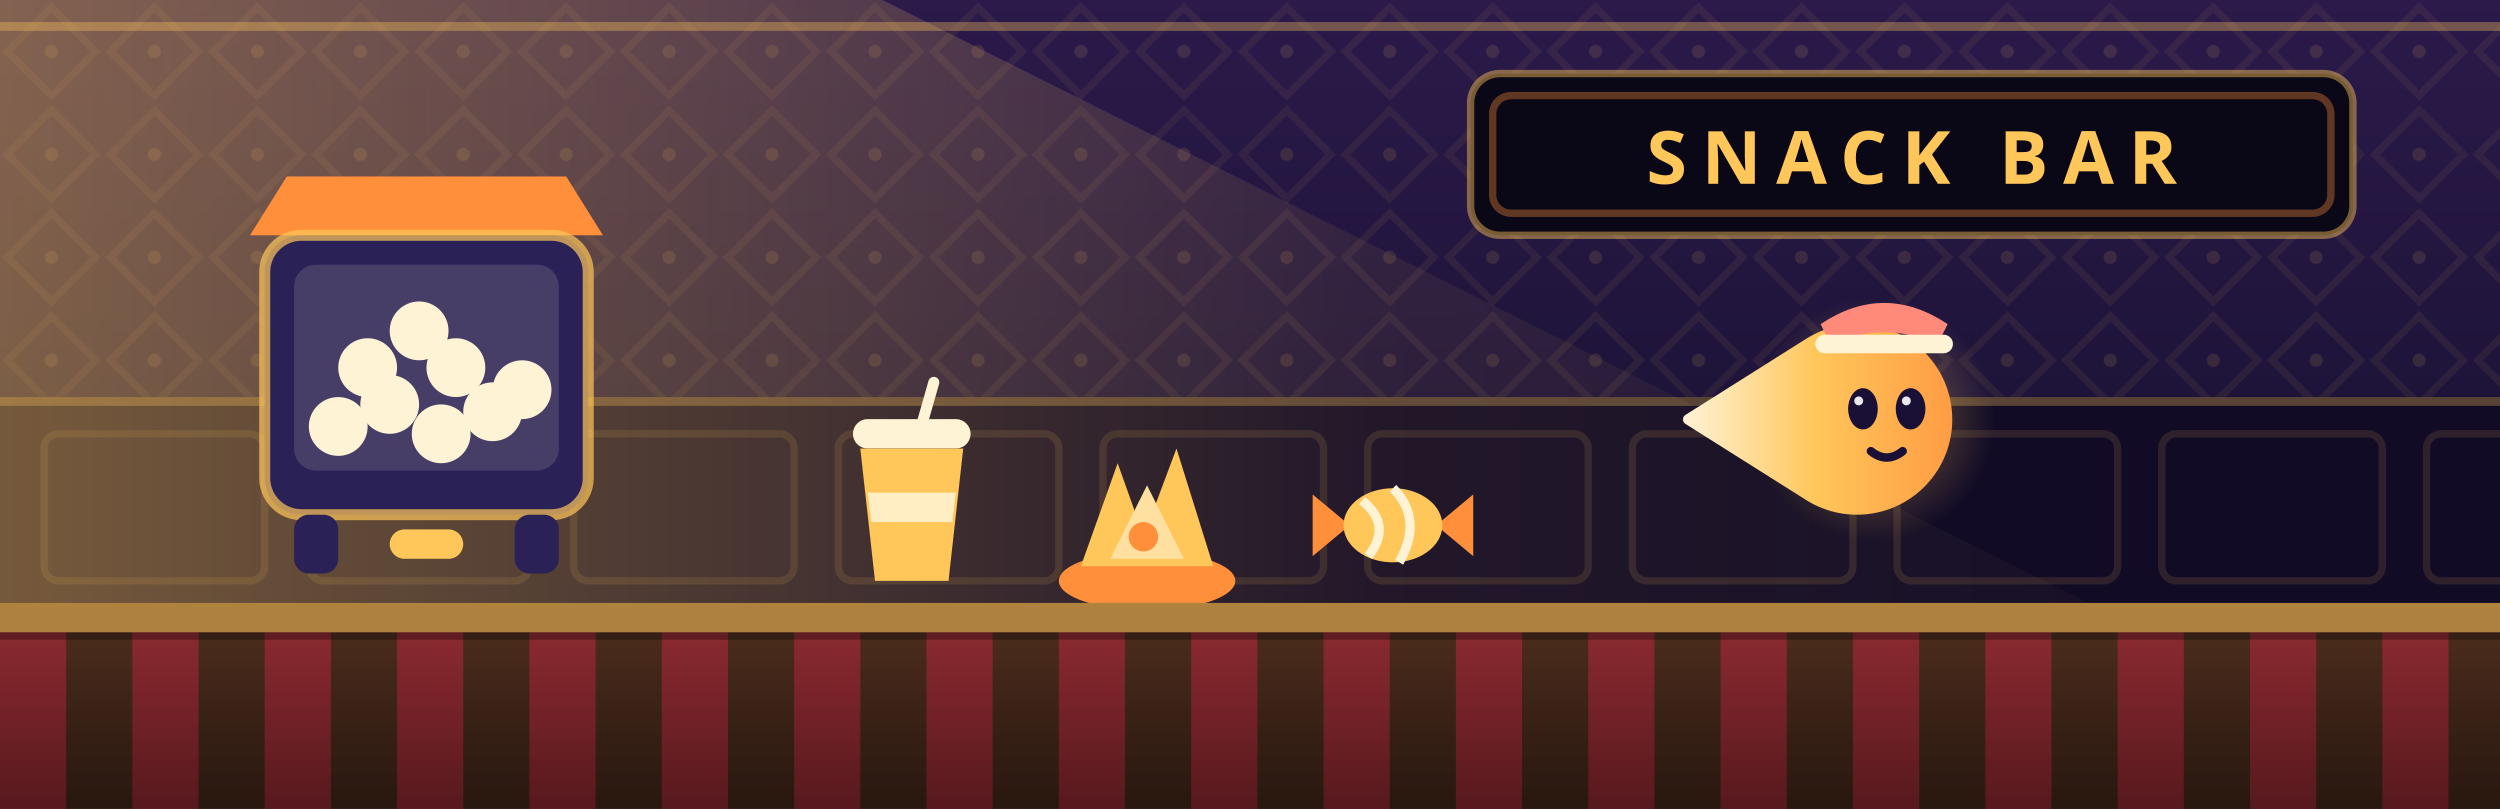
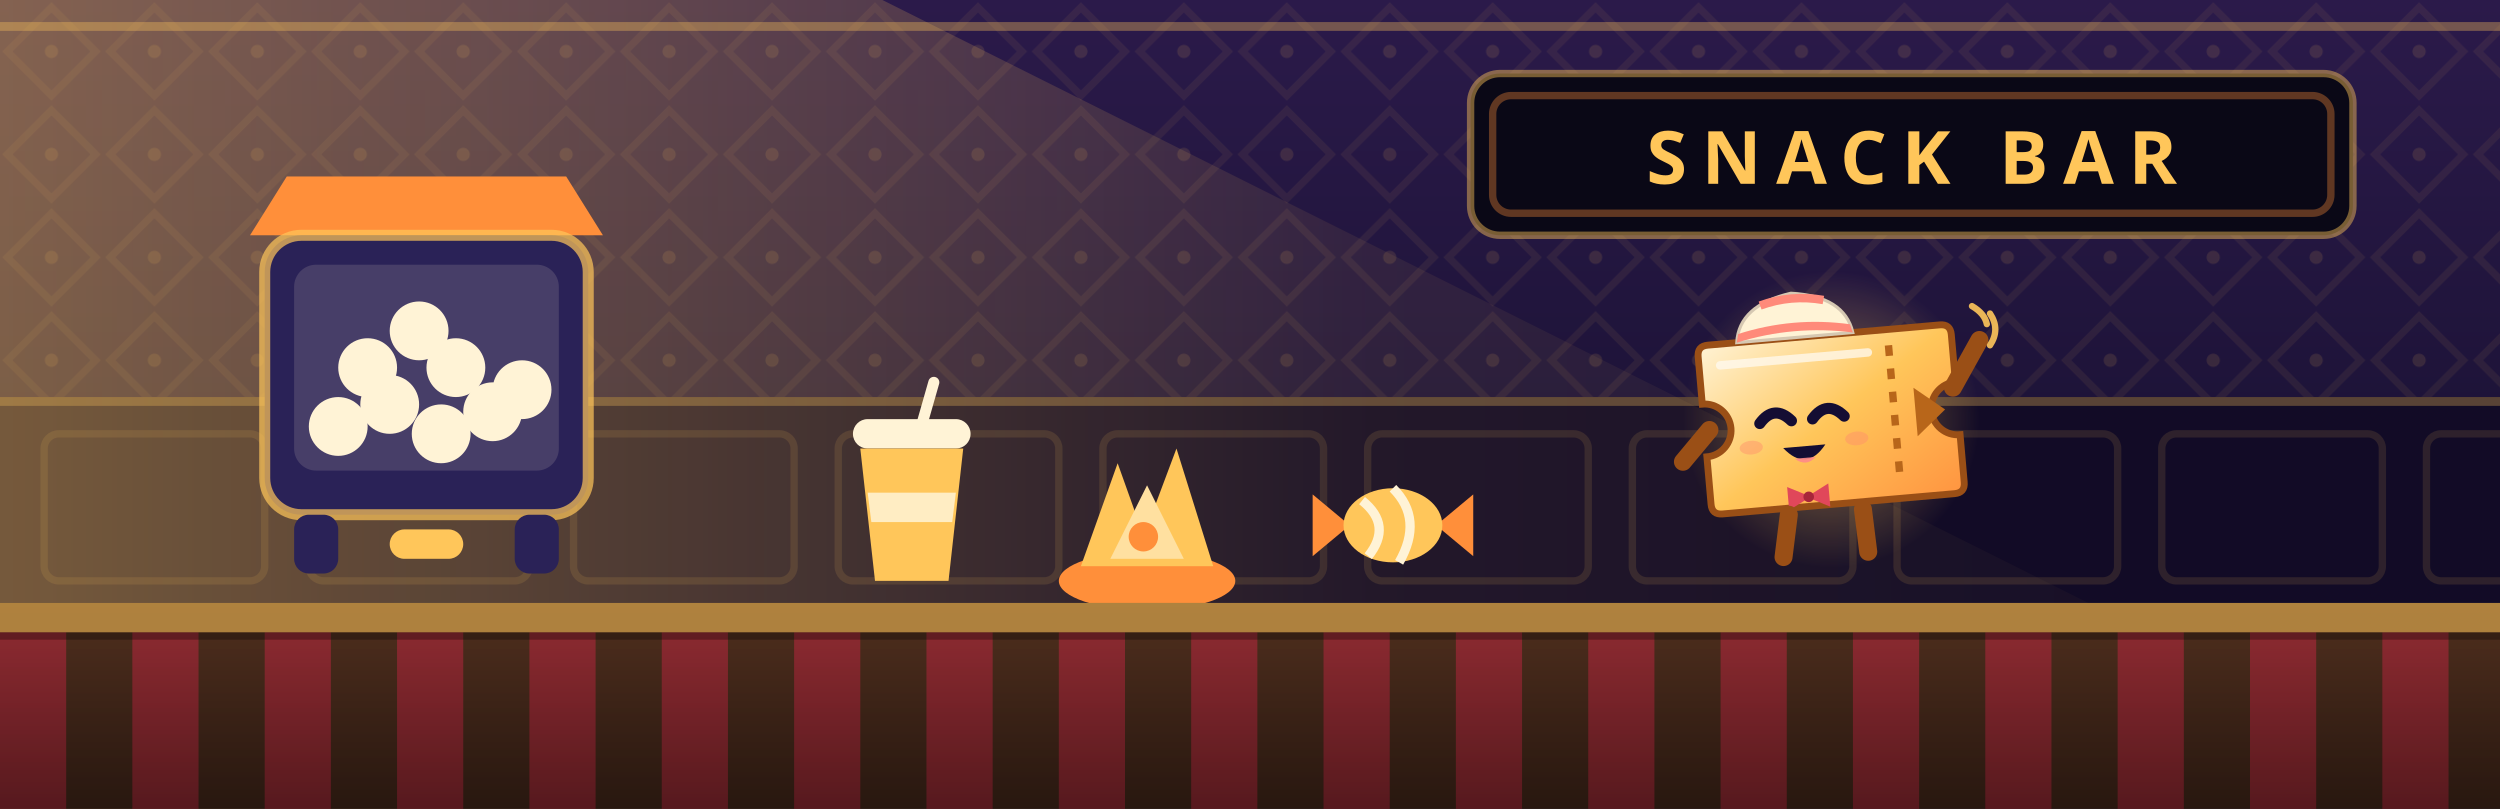
<svg xmlns="http://www.w3.org/2000/svg" viewBox="0 0 340 110" width="680" height="220">
  <defs>
    <linearGradient id="csw" gradientUnits="userSpaceOnUse" x1="0" y1="0" x2="340" y2="0">
      <stop offset="0" stop-color="#ffc65a" stop-opacity="0.42" />
      <stop offset="0.55" stop-color="#ffc65a" stop-opacity="0.07" />
      <stop offset="1" stop-color="#ffc65a" stop-opacity="0" />
    </linearGradient>
    <linearGradient id="cst" gradientUnits="userSpaceOnUse" x1="0" y1="0" x2="0" y2="110">
      <stop offset="0" stop-color="#7a4a2c" stop-opacity="1" />
      <stop offset="1" stop-color="#3e2418" stop-opacity="1" />
    </linearGradient>
    <linearGradient id="cswall" gradientUnits="userSpaceOnUse" x1="0" y1="0" x2="0" y2="82">
      <stop offset="0" stop-color="#2b1a4a" />
      <stop offset="1" stop-color="#171030" />
    </linearGradient>
    <pattern id="csdiamond" patternUnits="userSpaceOnUse" width="14" height="14">
      <path d="M7 1 L13 7 L7 13 L1 7 Z" fill="none" stroke="#ffc65a" stroke-opacity=".07" stroke-width="1" />
      <circle cx="7" cy="7" r=".9" fill="#ffc65a" fill-opacity=".12" />
    </pattern>
    <linearGradient id="csfront" gradientUnits="userSpaceOnUse" x1="0" y1="86" x2="0" y2="110">
      <stop offset="0" stop-color="#000" stop-opacity="0" />
      <stop offset="1" stop-color="#000" stop-opacity=".35" />
    </linearGradient>
  </defs>
  <g id="wall">
    <rect width="340" height="110" fill="url(#cswall)" />
    <rect width="340" height="56" fill="url(#csdiamond)" />
    <rect y="3" width="340" height="1.2" fill="#ffc65a" opacity=".35" />
    <rect y="54" width="340" height="28" fill="#120b26" />
    <rect y="54" width="340" height="1.2" fill="#ffc65a" opacity=".3" />
    <g fill="none" stroke="#ffc65a" stroke-opacity=".12" stroke-width="1">
      <rect x="6" y="59" width="30" height="20" rx="2" />
      <rect x="42" y="59" width="30" height="20" rx="2" />
      <rect x="78" y="59" width="30" height="20" rx="2" />
      <rect x="114" y="59" width="30" height="20" rx="2" />
      <rect x="150" y="59" width="30" height="20" rx="2" />
      <rect x="186" y="59" width="30" height="20" rx="2" />
      <rect x="222" y="59" width="30" height="20" rx="2" />
      <rect x="258" y="59" width="30" height="20" rx="2" />
      <rect x="294" y="59" width="30" height="20" rx="2" />
      <rect x="330" y="59" width="30" height="20" rx="2" />
    </g>
  </g>
  <g id="side-light">
    <path d="M0 0 L120 0 L340 110 L0 110 Z" fill="url(#csw)" />
  </g>
  <g id="sign">
    <rect x="200" y="10" width="120" height="22" rx="4" fill="#0a0816" stroke="#ffc65a" stroke-opacity=".45" />
    <rect x="203" y="13" width="114" height="16" rx="2.5" fill="none" stroke="#ff8f3a" stroke-opacity=".35" />
    <text x="260" y="25" text-anchor="middle" font-family="Bricolage Grotesque, sans-serif" font-weight="800" font-size="10" letter-spacing="2" fill="#ffc65a">SNACK BAR</text>
  </g>
  <g id="arcade" style="display:none">
    <g transform="translate(-3 26) scale(.5)">
      <path d="M16 6 H48 L52 14 V112 H12 V14 Z" fill="#2a2257" stroke="#ffc65a" stroke-opacity=".7" stroke-width="2" />
      <rect x="16" y="8" width="32" height="6" rx="2" fill="#ff8f3a" />
      <rect x="18" y="18" width="28" height="22" rx="2" fill="#0a0816" />
      <path d="M22 34 l4 -7 l4 4 l4 -8 l5 11" stroke="#ffc65a" stroke-width="2.4" fill="none" stroke-linejoin="round" stroke-linecap="round" />
      <rect x="12" y="44" width="40" height="8" fill="#3a2e6e" />
      <circle cx="24" cy="46" r="3" fill="#e05a5a" />
      <circle cx="36" cy="48" r="2.4" fill="#ffc65a" />
      <circle cx="43" cy="48" r="2.4" fill="#ff8f3a" />
    </g>
  </g>
  <g id="popcorn-machine">
    <g transform="translate(26 18) scale(1.0)">
      <path d="M8 14 H56 L51 6 H13 Z" fill="#ff8f3a" />
      <rect x="10" y="14" width="44" height="38" rx="5" fill="#2a2257" stroke="#ffc65a" stroke-opacity=".7" stroke-width="1.5" />
      <rect x="14" y="18" width="36" height="28" rx="3" fill="#fff3d6" opacity=".14" />
      <circle cx="20" cy="40" r="4" fill="#fff3d6" />
      <circle cx="27" cy="37" r="4" fill="#fff3d6" />
      <circle cx="34" cy="41" r="4" fill="#fff3d6" />
      <circle cx="41" cy="38" r="4" fill="#fff3d6" />
      <circle cx="24" cy="32" r="4" fill="#fff3d6" />
      <circle cx="36" cy="32" r="4" fill="#fff3d6" />
      <circle cx="45" cy="35" r="4" fill="#fff3d6" />
      <circle cx="31" cy="27" r="4" fill="#fff3d6" />
      <rect x="14" y="52" width="6" height="8" rx="2" fill="#2a2257" />
      <rect x="44" y="52" width="6" height="8" rx="2" fill="#2a2257" />
      <rect x="27" y="54" width="10" height="4" rx="2" fill="#ffc65a" />
    </g>
  </g>
  <g id="hotdog" style="display:none">
    <g transform="translate(84 66)">
      <rect x="0" y="4" width="20" height="12" rx="2.5" fill="#2a2257" stroke="#ffc65a" stroke-opacity=".6" />
      <rect x="2" y="6" width="16" height="3" rx="1.5" fill="#ff8f3a" />
      <rect x="2" y="10.5" width="16" height="3" rx="1.5" fill="#e0703a" />
      <path d="M4 2 q-1.5 -2 0 -4 M10 2 q-1.5 -2 0 -4 M16 2 q-1.5 -2 0 -4" stroke="#fff3d6" stroke-opacity=".6" stroke-width="1" fill="none" stroke-linecap="round" />
    </g>
  </g>
  <g id="soda">
    <g transform="translate(108 50) scale(0.5)">
      <path d="M38 4 L34 18" stroke="#fff3d6" stroke-width="3" stroke-linecap="round" />
      <rect x="16" y="14" width="32" height="8" rx="4" fill="#fff3d6" />
      <path d="M18 22 H46 L42 58 H22 Z" fill="#ffc65a" />
      <path d="M20 34 H44 L43 42 H21 Z" fill="#fff3d6" opacity=".85" />
    </g>
  </g>
  <g id="nachos">
    <g transform="translate(140 54) scale(0.5)">
      <ellipse cx="32" cy="50" rx="24" ry="8" fill="#ff8f3a" />
      <path d="M14 46 L24 18 L34 46 Z M28 46 L40 14 L50 46 Z" fill="#ffc65a" />
      <path d="M22 44 L32 24 L42 44 Z" fill="#ffe0a0" />
      <circle cx="31" cy="38" r="4" fill="#ff8f3a" />
    </g>
  </g>
  <g id="candy">
    <g transform="translate(176 58) scale(0.42)">
      <path d="M6 22 L18 32 L6 42 Z M58 22 L46 32 L58 42 Z" fill="#ff8f3a" />
      <ellipse cx="32" cy="32" rx="16" ry="12" fill="#ffc65a" />
      <path d="M22 24 Q32 32 24 42 M32 20 Q42 30 34 44" stroke="#fff3d6" stroke-width="3" fill="none" />
    </g>
  </g>
  <g id="ice-cream" style="display:none">
    <g transform="translate(200 60)">
      <rect x="0" y="10" width="22" height="12" rx="2" fill="#9ec3ff" />
      <rect x="0" y="10" width="22" height="3" rx="1.5" fill="#fff3d6" />
      <circle cx="6" cy="8" r="4" fill="#fff3d6" />
      <circle cx="12" cy="7" r="4" fill="#ff9fc4" />
      <circle cx="17" cy="9" r="3.4" fill="#b9a0ff" />
      <circle cx="12" cy="3" r="1.4" fill="#e05a5a" />
    </g>
  </g>
  <g id="cashier" transform="translate(226 34) scale(.72)">
    <defs>
-       <linearGradient id="csgf" gradientUnits="userSpaceOnUse" x1="4" y1="0" x2="60" y2="0">
-         <stop offset="0" stop-color="#fff3d6" stop-opacity="1" />
-         <stop offset="0.45" stop-color="#ffc65a" stop-opacity="1" />
-         <stop offset="1" stop-color="#ff9440" stop-opacity="1" />
+       <linearGradient id="csst-ca-gold" x1="0" y1="0" x2="1" y2="1">
+         <stop offset="0" stop-color="#fff3d6" />
+         <stop offset=".5" stop-color="#ffc65a" />
+         <stop offset="1" stop-color="#ff9440" />
      </linearGradient>
-       <radialGradient id="csgg" gradientUnits="userSpaceOnUse" cx="40" cy="32" r="23">
-         <stop offset="0" stop-color="#ffc65a" stop-opacity="0.45" />
+       <radialGradient id="csst-ca-glow">
+         <stop offset="0" stop-color="#ffc65a" stop-opacity=".5" />
        <stop offset="1" stop-color="#ffc65a" stop-opacity="0" />
      </radialGradient>
    </defs>
-     <circle cx="40" cy="32" r="23" fill="url(#csgg)" />
-     <path d="M5 32 L28 17.5 A17 17 0 1 1 28 46.5 Z" fill="url(#csgf)" stroke="url(#csgf)" stroke-width="2" stroke-linejoin="round" />
-     <ellipse cx="38" cy="30" rx="2.8" ry="3.9" fill="#1a1036" />
-     <circle cx="37.2" cy="28.5" r=".84" fill="#fff" opacity=".9" />
-     <ellipse cx="47" cy="30" rx="2.8" ry="3.9" fill="#1a1036" />
-     <circle cx="46.2" cy="28.5" r=".84" fill="#fff" opacity=".9" />
-     <path d="M39.5 38 Q42.5 40.4 45.5 38" fill="none" stroke="#1a1036" stroke-width="1.6" stroke-linecap="round" />
-     <path d="M30 14 Q42 6 54 14 L52 18 Q42 13 32 18 Z" fill="#ff8a7a" />
-     <rect x="29" y="16" width="26" height="3.5" rx="1.75" fill="#fff3d6" />
+     <circle cx="32" cy="32" r="28" fill="url(#csst-ca-glow)" />
+     <g transform="rotate(-5 32 32)">
+       <path d="M10 16 H54 Q56 16 56 18 V27 A5 5 0 0 0 56 37 V46 Q56 48 54 48 H10 Q8 48 8 46 V37 A5 5 0 0 0 8 27 V18 Q8 16 10 16Z" fill="url(#csst-ca-gold)" stroke="#9a4f16" stroke-width="1.3" />
+       <path d="M44 19 V45" stroke="#b8661a" stroke-width="1.4" stroke-dasharray="2 2.4" />
+       <path d="M48 27.4 L53.6 32 L48 36.6Z" fill="#b8661a" />
+       <path d="M12 20 H40" stroke="#fffaf0" stroke-width="1.6" opacity=".75" stroke-linecap="round" />
+       <path d="M18.5 31.6 Q21.5 28.15 24.5 31.6" stroke="#140d33" stroke-width="2.1" fill="none" stroke-linecap="round" />
+       <path d="M28.5 31.6 Q31.5 28.15 34.5 31.6" stroke="#140d33" stroke-width="2.1" fill="none" stroke-linecap="round" />
+       <path d="M22.5 36.6 Q26.5 41.6 30.5 36.6 Z" fill="#140d33" />
+       <path d="M24.5 38.8 Q26.5 40.6 28.5 38.8" fill="#ff8a8a" opacity=".9" />
+       <ellipse cx="16.5" cy="36" rx="2.2" ry="1.3" fill="#ff8f6a" opacity=".45" />
+       <ellipse cx="36.5" cy="36" rx="2.2" ry="1.3" fill="#ff8f6a" opacity=".45" />
+       <g transform="translate(26.5 16)">
+         <path d="M-11 0 Q-10 -7 0 -8.4 Q10 -7 11 0 Z" fill="#fff3d6" stroke="#d6c8b2" stroke-width=".6" />
+         <path d="M-10.6 -1.6 Q0 -4 10.6 -1.6 L11 0 Q0 -2.4 -11 0Z" fill="#ff8a7a" />
+         <path d="M-6 -6.6 Q0 -8.2 6 -6.6" stroke="#ff8a7a" stroke-width="1.6" fill="none" />
+       </g>
+       <path d="M22.6 44 L26.5 46 L30.4 44 L30.4 48.4 L26.5 46.4 L22.6 48.4Z" fill="#e0475a" />
+       <circle cx="26.5" cy="46.2" r="1" fill="#a8263a" />
+     </g>
+     <path d="M9 34 L4 40" stroke="#9a4f16" stroke-width="3.4" fill="none" stroke-linecap="round" stroke-linejoin="round" />
+     <path d="M55 26 L60 17" stroke="#9a4f16" stroke-width="3.4" fill="none" stroke-linecap="round" stroke-linejoin="round" />
+     <path d="M62 12 Q64 15 62 18 M58.6 10.6 Q61 12 61.4 14" stroke="#ffc65a" stroke-width="1.2" fill="none" stroke-linecap="round" opacity=".9" />
+     <path d="M24 50 L23 58" stroke="#9a4f16" stroke-width="3.4" fill="none" stroke-linecap="round" stroke-linejoin="round" />
+     <path d="M38 49 L39 57" stroke="#9a4f16" stroke-width="3.4" fill="none" stroke-linecap="round" stroke-linejoin="round" />
  </g>
  <g id="counter-top">
    <rect x="0" y="82" width="340" height="28" fill="url(#cst)" />
    <g fill="#c0283f" opacity=".55">
      <rect x="0" y="86" width="9" height="24" />
      <rect x="18" y="86" width="9" height="24" />
      <rect x="36" y="86" width="9" height="24" />
      <rect x="54" y="86" width="9" height="24" />
      <rect x="72" y="86" width="9" height="24" />
      <rect x="90" y="86" width="9" height="24" />
      <rect x="108" y="86" width="9" height="24" />
      <rect x="126" y="86" width="9" height="24" />
      <rect x="144" y="86" width="9" height="24" />
      <rect x="162" y="86" width="9" height="24" />
      <rect x="180" y="86" width="9" height="24" />
      <rect x="198" y="86" width="9" height="24" />
      <rect x="216" y="86" width="9" height="24" />
      <rect x="234" y="86" width="9" height="24" />
      <rect x="252" y="86" width="9" height="24" />
      <rect x="270" y="86" width="9" height="24" />
      <rect x="288" y="86" width="9" height="24" />
      <rect x="306" y="86" width="9" height="24" />
      <rect x="324" y="86" width="9" height="24" />
    </g>
    <rect x="0" y="86" width="340" height="24" fill="url(#csfront)" />
    <rect x="0" y="82" width="340" height="4" fill="#ffc65a" opacity=".55" />
    <rect x="0" y="86" width="340" height="1" fill="#000" opacity=".3" />
  </g>
</svg>
